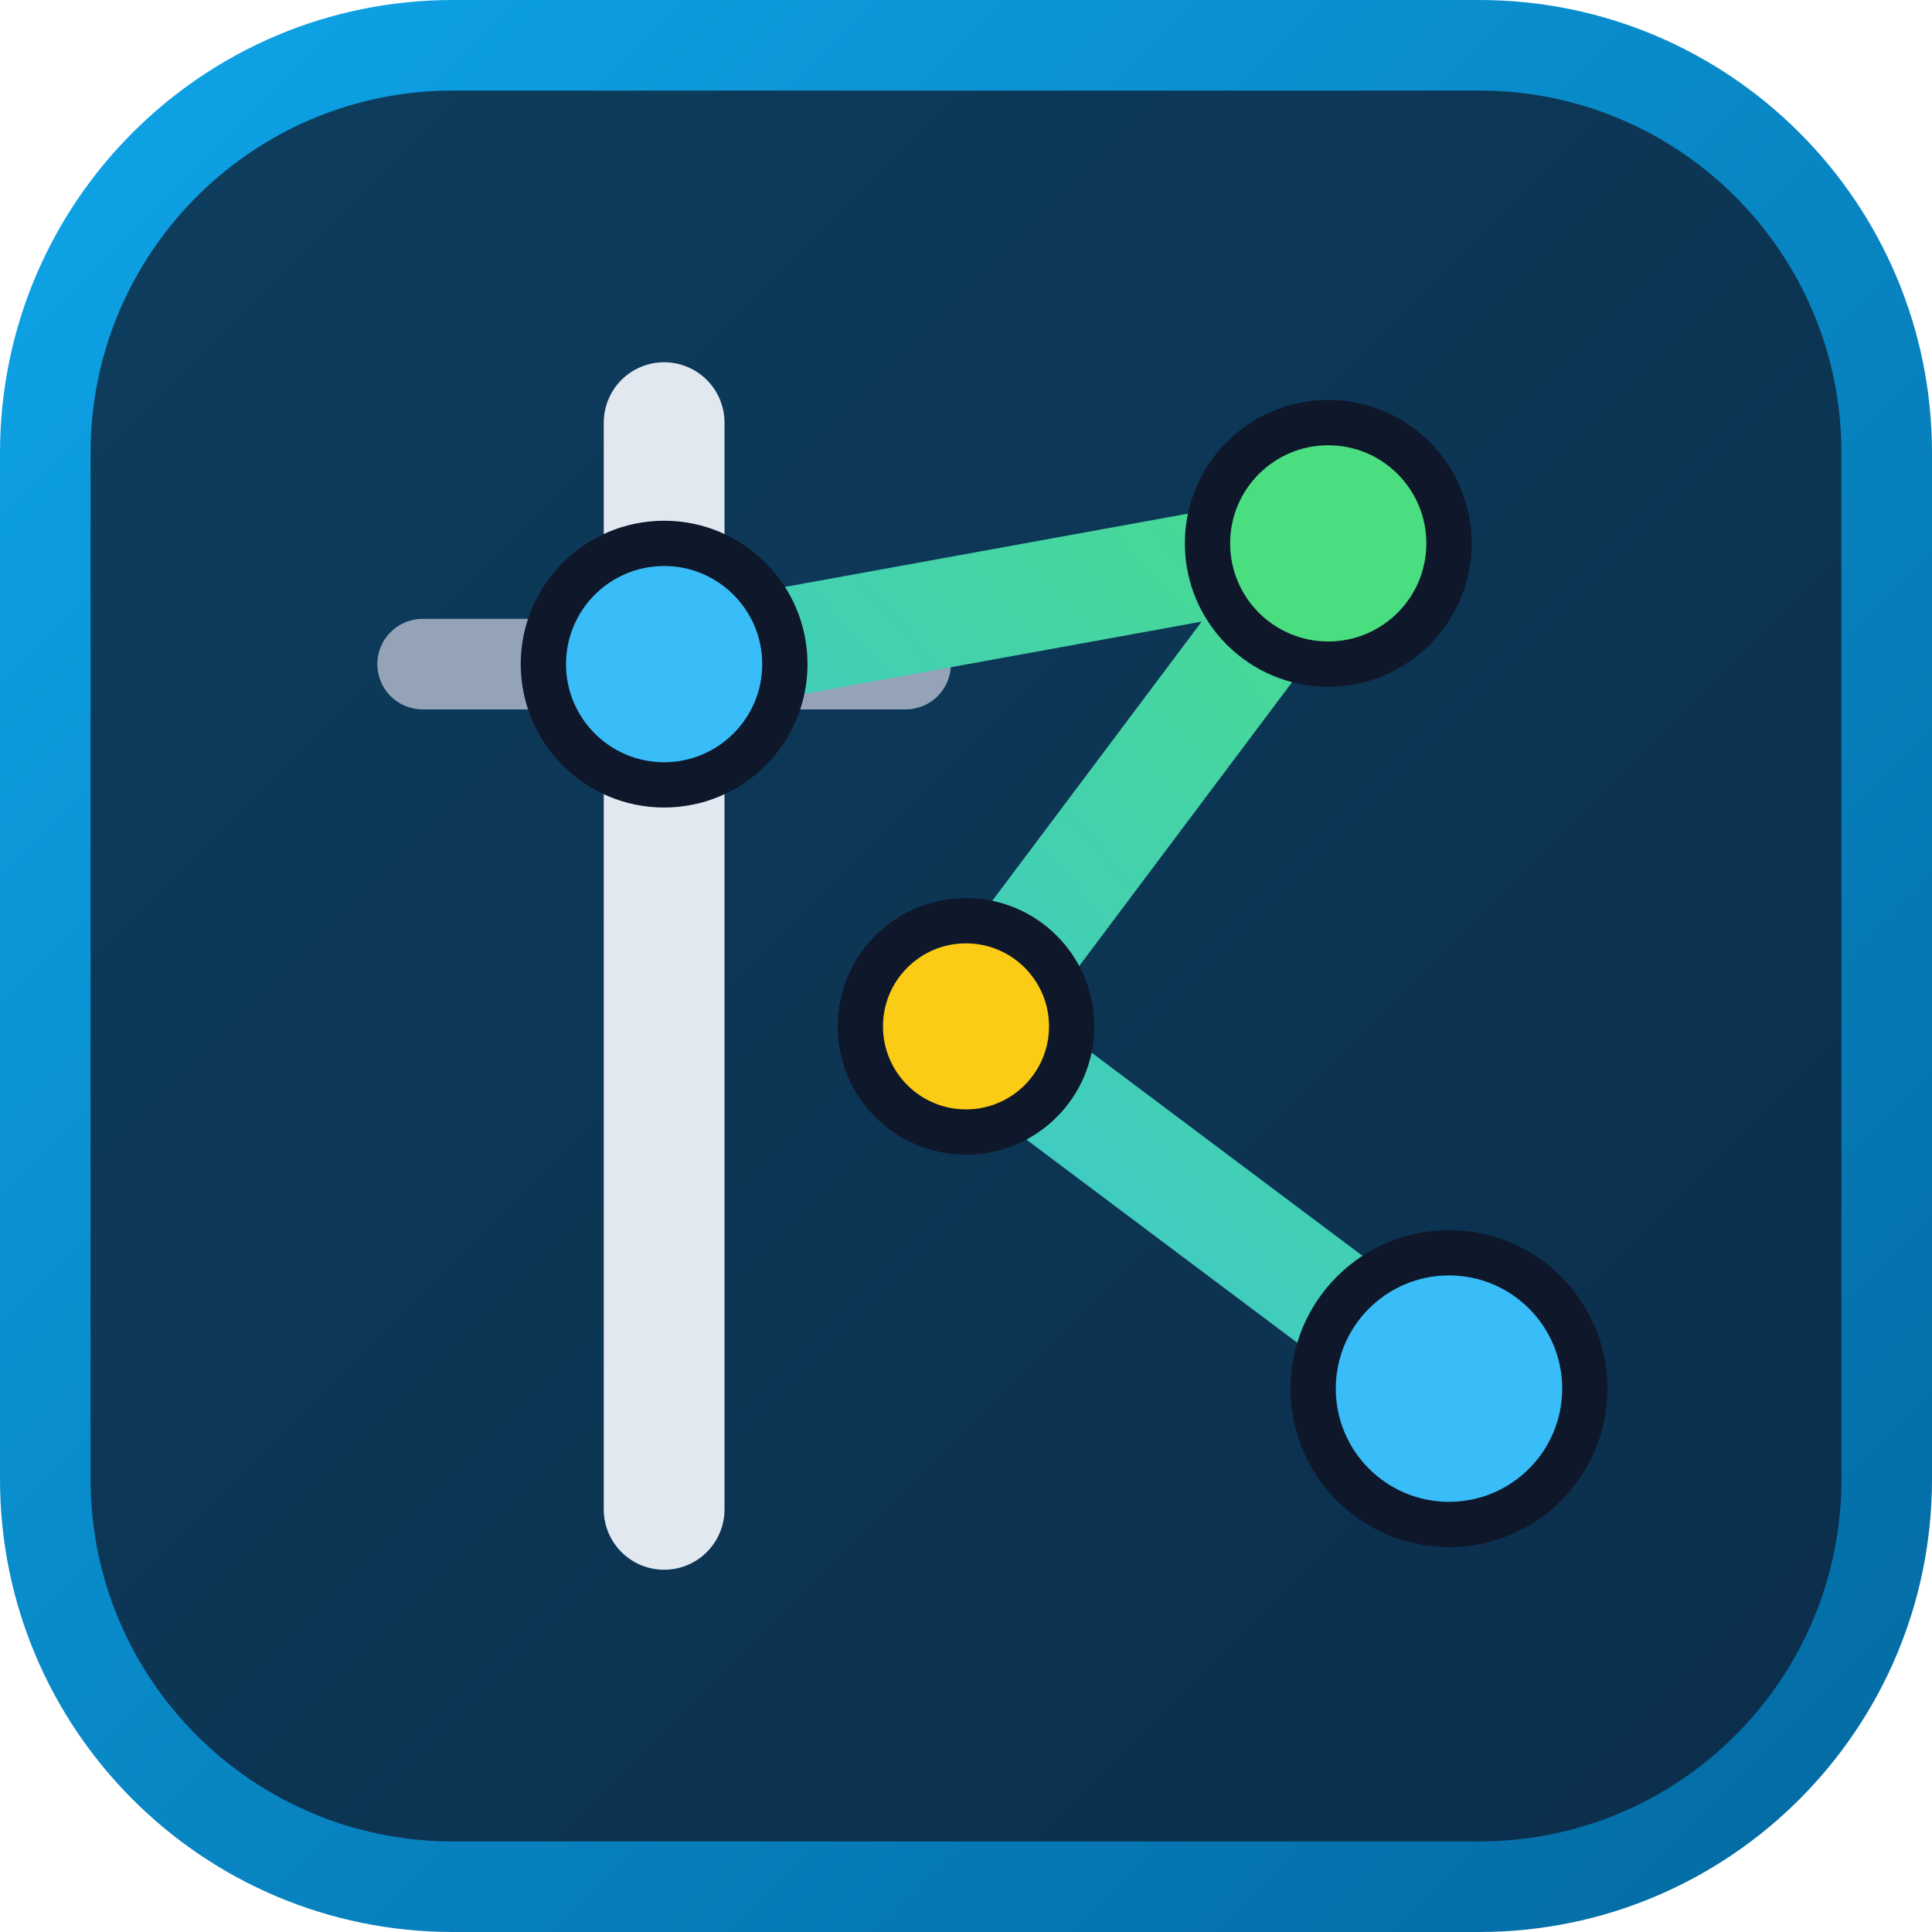
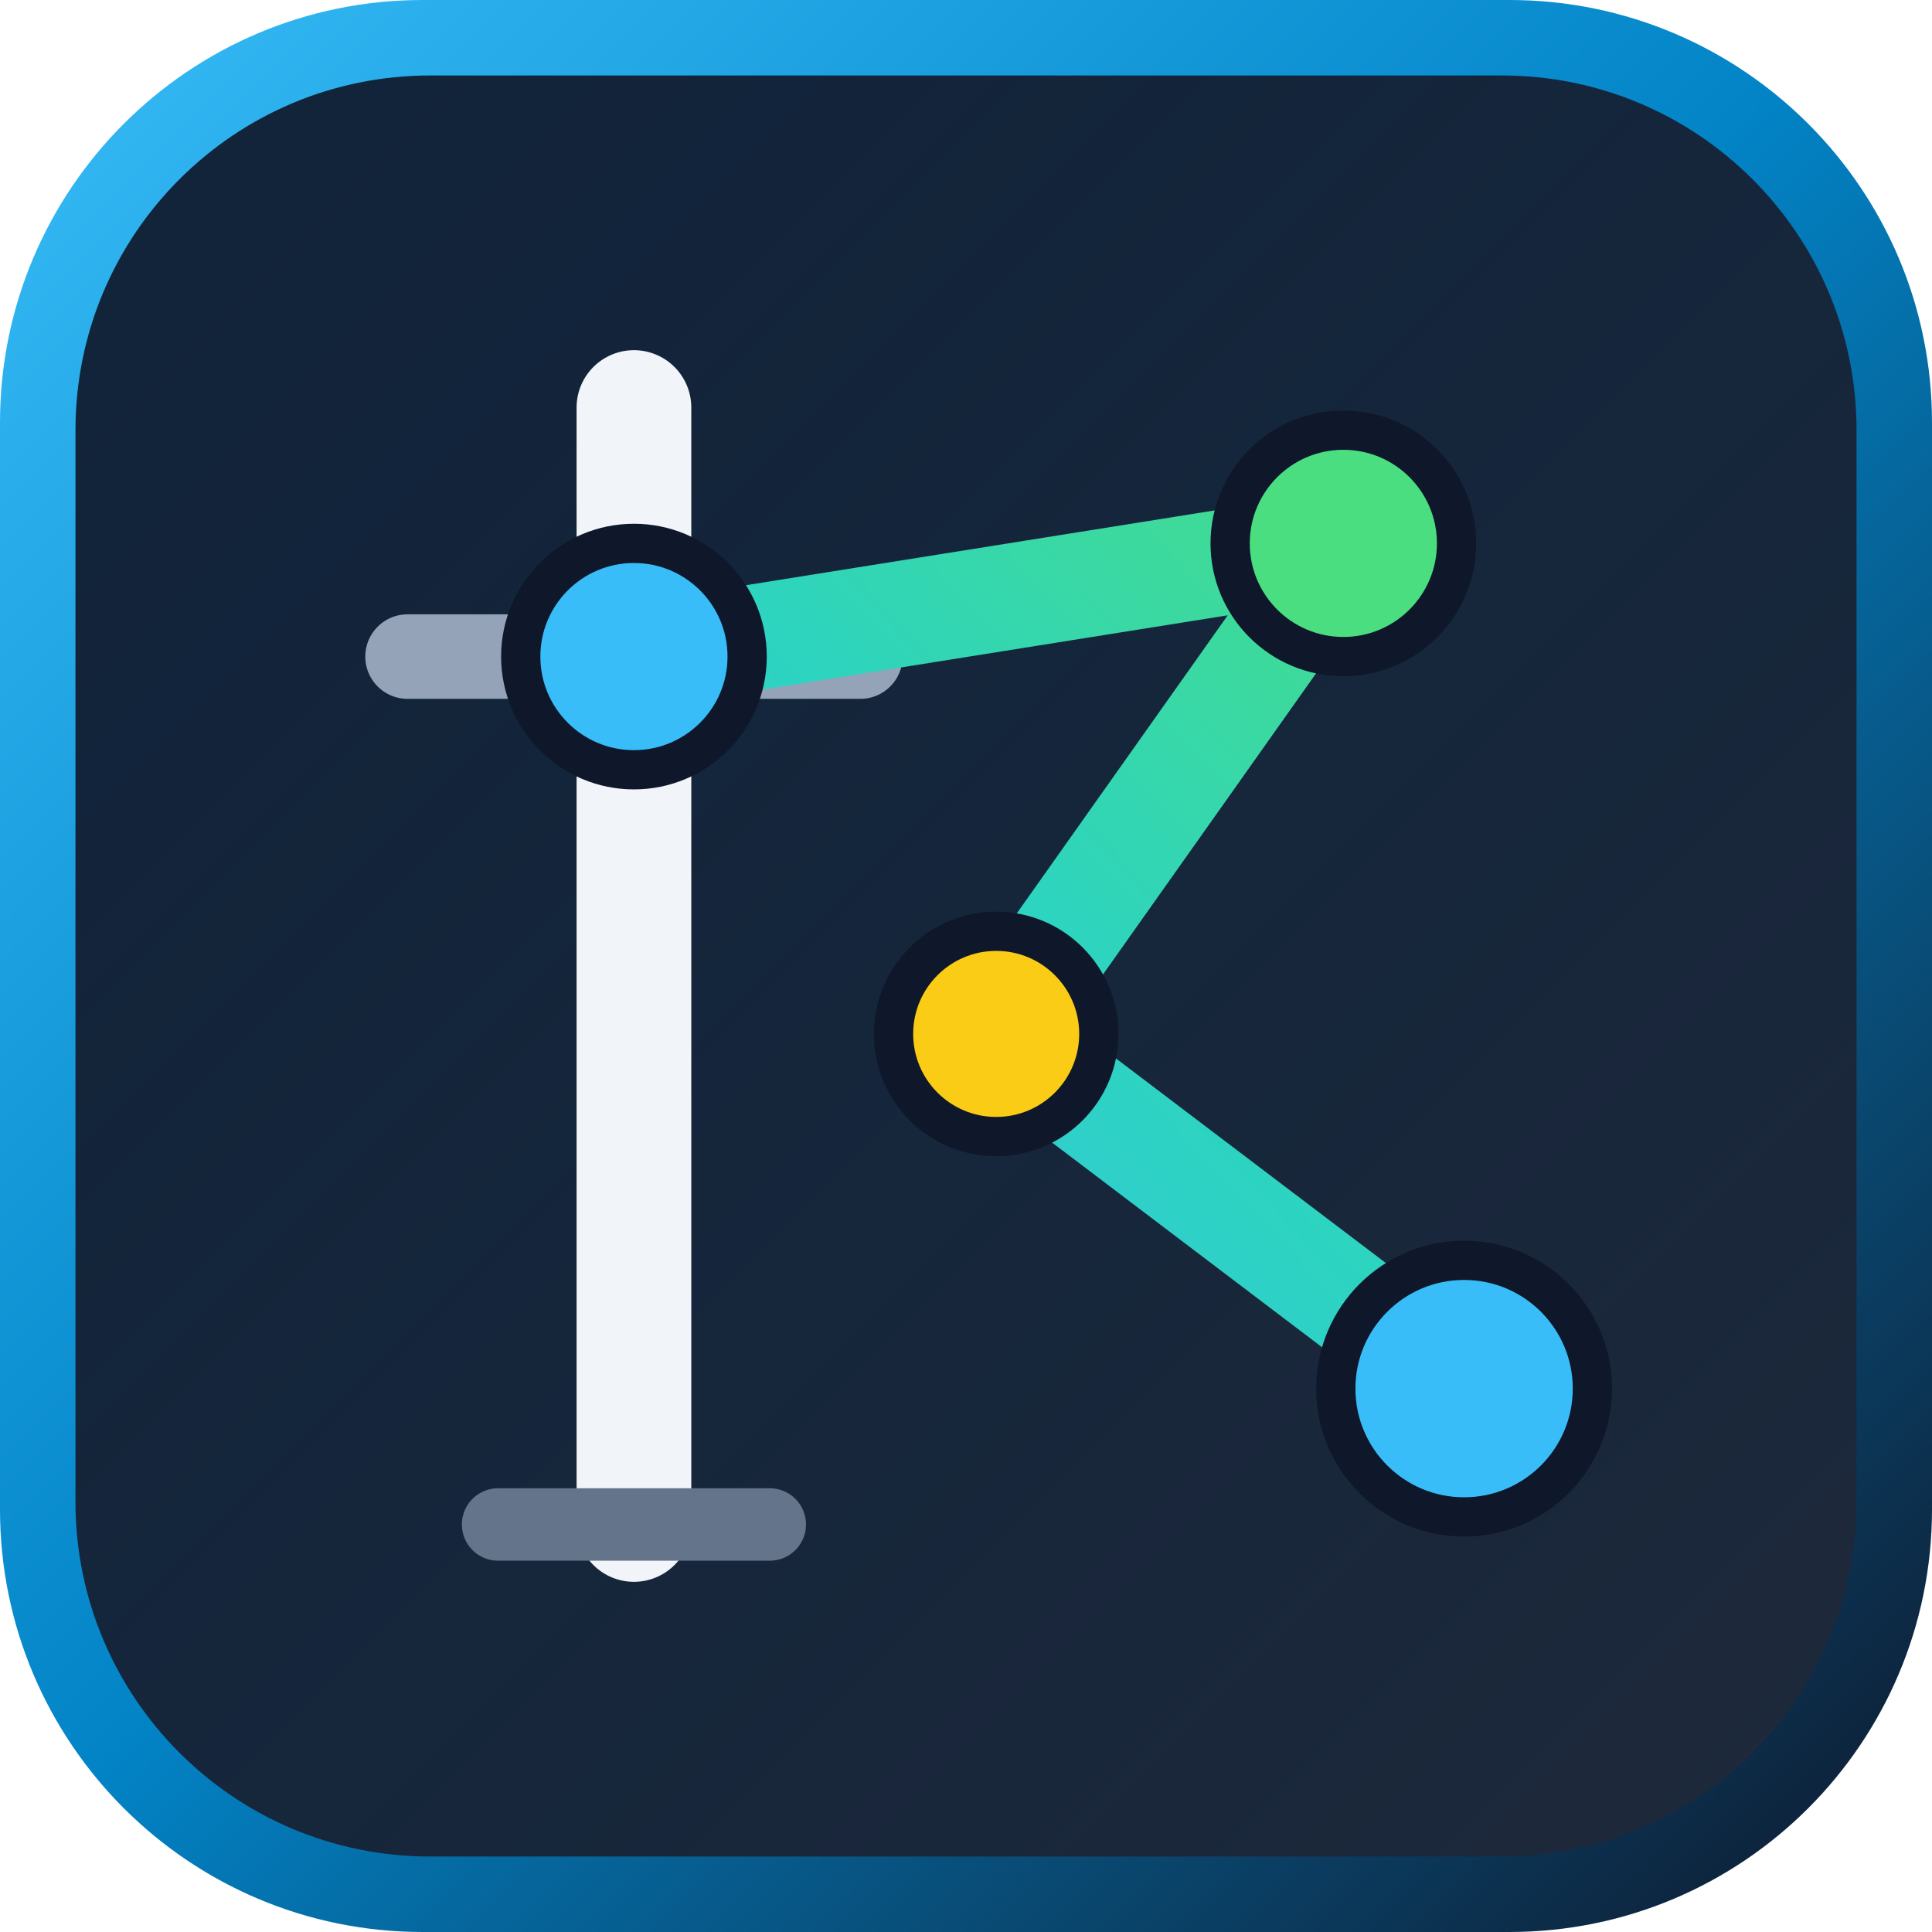
<svg xmlns="http://www.w3.org/2000/svg" viewBox="0 0 64 64" fill="none">
  <defs>
    <linearGradient id="bg" x1="0" y1="0" x2="64" y2="64" gradientUnits="userSpaceOnUse">
-       <stop offset="0%" stop-color="#0ea5e9" />
-       <stop offset="100%" stop-color="#0369a1" />
+       <stop offset="0%" stop-color="#38bdf8" />
+       <stop offset="48%" stop-color="#0284c7" />
+       <stop offset="100%" stop-color="#0f172a" />
    </linearGradient>
-     <linearGradient id="fiber" x1="14" y1="48" x2="50" y2="16" gradientUnits="userSpaceOnUse">
+     <linearGradient id="plate" x1="5" y1="5" x2="59" y2="59" gradientUnits="userSpaceOnUse">
+       <stop offset="0%" stop-color="#0f172a" stop-opacity="0.92" />
+       <stop offset="100%" stop-color="#1e293b" stop-opacity="0.96" />
+     </linearGradient>
+     <linearGradient id="fiber" x1="16" y1="48" x2="50" y2="16" gradientUnits="userSpaceOnUse">
      <stop offset="0%" stop-color="#38bdf8" />
+       <stop offset="55%" stop-color="#2dd4bf" />
      <stop offset="100%" stop-color="#4ade80" />
    </linearGradient>
  </defs>
-   <rect width="64" height="64" rx="15" fill="url(#bg)" />
-   <rect x="3" y="3" width="58" height="58" rx="12" fill="#0f172a" fill-opacity="0.72" />
-   <line x1="22" y1="14" x2="22" y2="50" stroke="#e2e8f0" stroke-width="4" stroke-linecap="round" />
-   <line x1="14" y1="22" x2="30" y2="22" stroke="#94a3b8" stroke-width="3" stroke-linecap="round" />
-   <path d="M22 22 L44 18 L32 34 L48 46" stroke="url(#fiber)" stroke-width="3.6" stroke-linecap="round" stroke-linejoin="round" />
-   <circle cx="22" cy="22" r="4" fill="#38bdf8" stroke="#0f172a" stroke-width="1.5" />
-   <circle cx="44" cy="18" r="4" fill="#4ade80" stroke="#0f172a" stroke-width="1.5" />
-   <circle cx="32" cy="34" r="3.5" fill="#facc15" stroke="#0f172a" stroke-width="1.5" />
-   <circle cx="48" cy="46" r="4.5" fill="#38bdf8" stroke="#0f172a" stroke-width="1.5" />
+   <rect width="64" height="64" rx="14" fill="url(#bg)" />
+   <rect x="2.5" y="2.5" width="59" height="59" rx="11.75" fill="url(#plate)" />
+   <line x1="21" y1="13.5" x2="21" y2="50.5" stroke="#f1f5f9" stroke-width="3.8" stroke-linecap="round" />
+   <line x1="16.5" y1="50.5" x2="25.5" y2="50.5" stroke="#64748b" stroke-width="2.4" stroke-linecap="round" />
+   <line x1="13.5" y1="21.75" x2="28.5" y2="21.75" stroke="#94a3b8" stroke-width="2.8" stroke-linecap="round" />
+   <path d="M21 21.75 L44.5 18 L33 34.25 L48.5 46" stroke="url(#fiber)" stroke-width="3.5" stroke-linecap="round" stroke-linejoin="round" />
+   <circle cx="21" cy="21.75" r="3.75" fill="#38bdf8" stroke="#0f172a" stroke-width="1.3" />
+   <circle cx="44.5" cy="18" r="3.75" fill="#4ade80" stroke="#0f172a" stroke-width="1.3" />
+   <circle cx="33" cy="34.25" r="3.4" fill="#facc15" stroke="#0f172a" stroke-width="1.3" />
+   <circle cx="48.5" cy="46" r="4.25" fill="#38bdf8" stroke="#0f172a" stroke-width="1.3" />
</svg>
